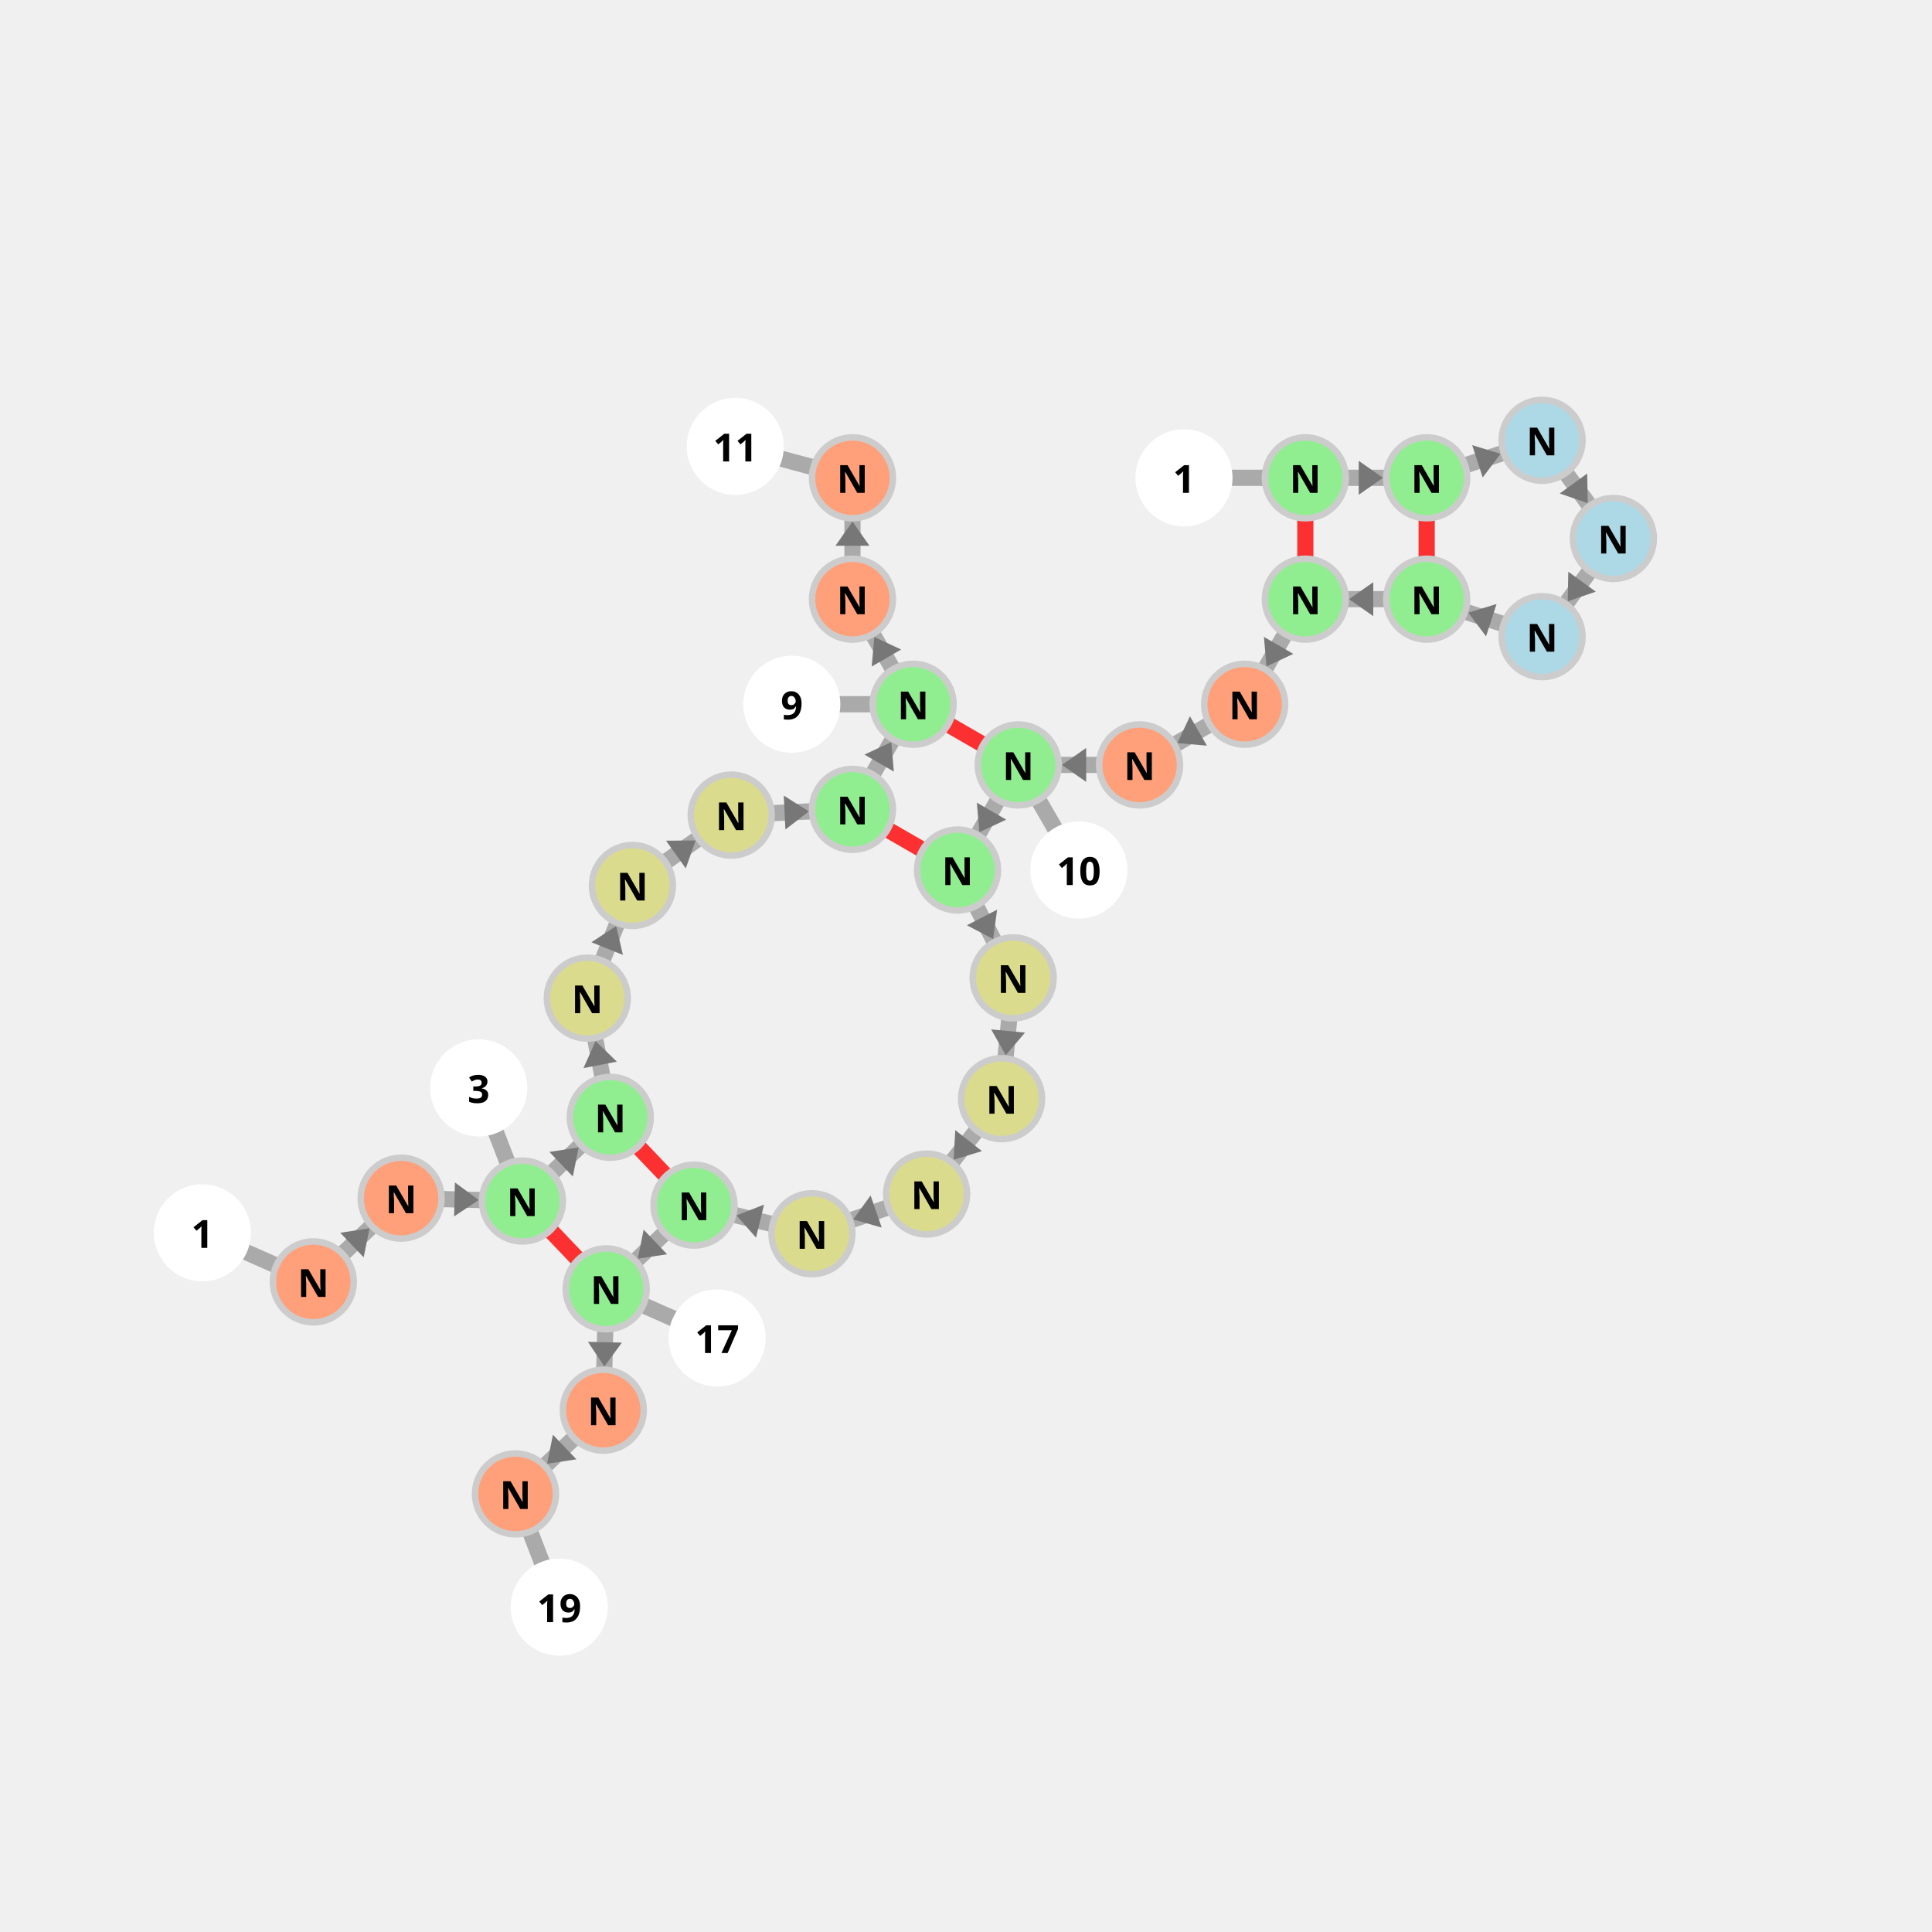
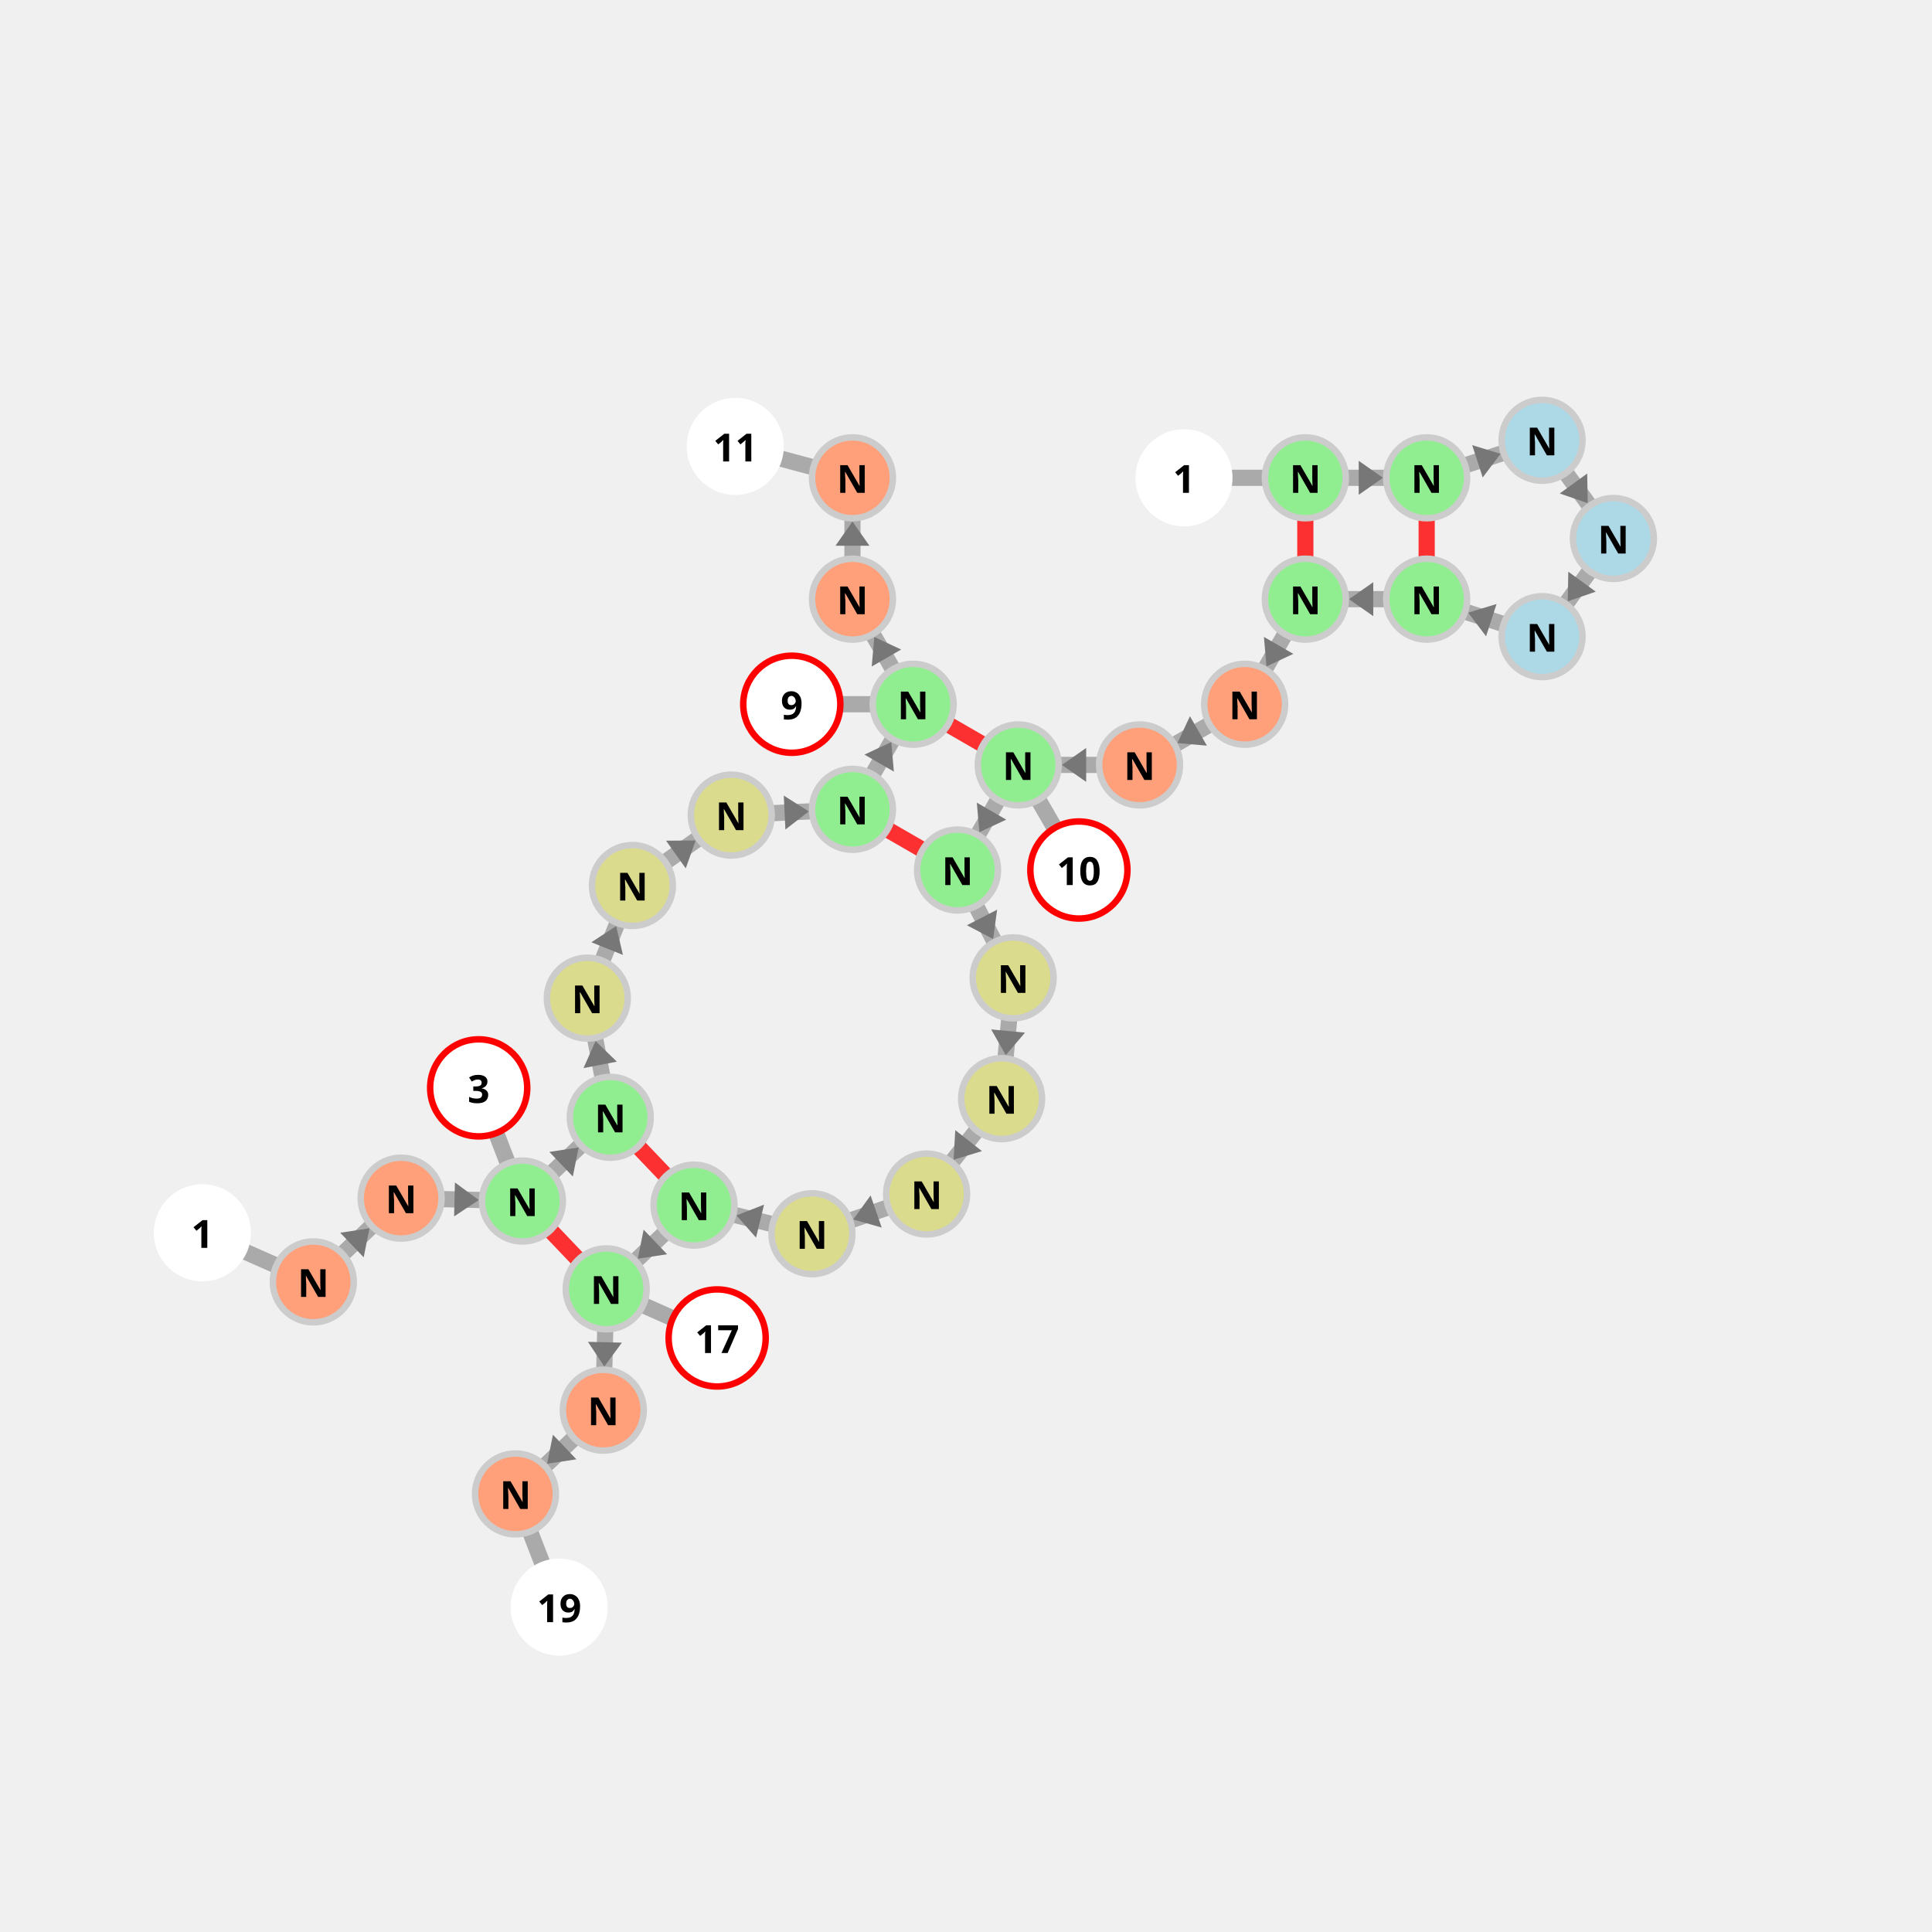
<svg xmlns="http://www.w3.org/2000/svg" viewBox="0 0 300 300">
  <style type="text/css">
 circle.fornac-node, polygon.fornac-node {
  stroke: #ccc;
  stroke-width: 0.8;
  opacity: 1;
  fill: white;
}

path.fornac-directionArrow {
  fill: #777;
  stroke: none;
  stroke-width: 0.8px;
}

g.fornac-plot {
    /* outline: 1px solid red; */
}

circle.fornac-node[base_type="a"] {
  fill: #dbdb8d;
}

circle.fornac-node[base_type="c"] {
  fill: #98df8a;
}

circle.fornac-node[base_type="g"] {
  fill: #ff9896;
}

circle.fornac-node[base_type="u"], circle.fornac-node[base_type="t"] {
  fill: #aec7e8;
}

.fornac-node &gt; text {
     pointer-events: none;
 }

circle.fornac-node[node_type="label"] {
    stroke: transparent;
    stroke-width: 0;
    fill: white;
    display: inline;
}

circle.fornac-node[node_type="protein"] {
    fill: gray;
    fill-opacity: 0.5;
    stroke-width: 4;
}

.fornac-selectedNode &gt; circle.fornac-node {
    stroke: red;
}

text.fornac-nodeLabel {
    font-weight: bold;
    font-family: Tahoma, Geneva, sans-serif;
    font-size: 0.4em;
    color: rgb(100,100,100);
    text-anchor: middle;
    alignment-baseline: middle;
    dominant-baseline: central;
    pointer-events: none;
    -webkit-touch-callout: none;
    -webkit-user-select: none;
    -khtml-user-select: none;
    -moz-user-select: none;
    -ms-user-select: none;
    user-select: none;
}

line.fornac-link {
  stroke: #999;
  stroke-opacity: 0.8;
  stroke-width: 2;
}

line.fornac-link[link_type="pseudoknot"] {
    stroke: red;
}

line.fornac-link[link_type="basepair"] {
  stroke: red;
}

line.fornac-link[link_type="intermolecule"] {
  stroke: blue;
}

line.fornac-link[link_type="chain_chain"] {
  stroke-dasharray: 3,3;
}

line.fornac-link[link_type="fake"] {
  stroke: green;
}

text.fornac-plotLabel {
    font-family: Tahoma, Geneva, sans-serif;
    font-weight: bolder;
    font-size: 1.2em;
    fill: rgba(200, 200, 200, 0.5);
    text-anchor: middle;
    alignment-baseline: central;
}

.fornac-transparent {
    fill: transparent;
    stroke-width: 0;
    stroke-opacity: 0;
    opacity: 0;
    visibility: hidden;
    pointer-events: none;
}

.fornac-dragLine {
  stroke: #999;
  stroke-width: 2;
  pointer-events: none;
}

.fornac-mouseEventHelper &gt; .extent {
  fill-opacity: .1;
  stroke: #fff;
  shape-rendering: crispEdges;
}

.d3-context-menu {
	position: absolute;
	display: none;
	background-color: #f2f2f2;
	border-radius: 4px;

	font-family: Arial, sans-serif;
	font-size: 14px;
	min-width: 150px;
	border: 1px solid #d4d4d4;

	z-index:1200;
}

.d3-context-menu ul {
	list-style-type: none;
	margin: 4px 0px;
	padding: 0px;
	cursor: default;
}

.d3-context-menu ul li {
	padding: 4px 16px;

	-webkit-touch-callout: none; /* iOS Safari */
	-webkit-user-select: none;   /* Chrome/Safari/Opera */
	-khtml-user-select: none;    /* Konqueror */
	-moz-user-select: none;      /* Firefox */
	-ms-user-select: none;       /* Internet Explorer/Edge */
	user-select: none;
}

.d3-context-menu ul li:hover {
	background-color: #4677f8;
	color: #fefefe;
}

.d3-context-menu-selected {
	background-color: #4677f8;
	color: #fefefe;
}

/*
	Header
*/

.d3-context-menu ul li.is-header
.d3-context-menu ul li.is-header:hover {
	background-color: #f2f2f2;
	color: #444;
	font-weight: bold;
	font-style: italic;
}

/*
	Disabled
*/

.d3-context-menu ul li.is-disabled
.d3-context-menu ul li.is-disabled:hover {
	background-color: #f2f2f2;
	color: #888;
	cursor: not-allowed;
}

/*
	Divider
*/

.d3-context-menu ul li.is-divider {
	padding: 0px 0px;
}

.d3-context-menu ul li.is-divider:hover {
	background-color: #f2f2f2;
}

.d3-context-menu ul hr {
	border: 0;
    height: 0;
    border-top: 1px solid rgba(0, 0, 0, 0.1);
    border-bottom: 1px solid rgba(255, 255, 255, 0.3);
}

/*# sourceMappingURL=fornac.css.map*/ 
</style>
  <g class="fornac-plot" transform="translate(77.07398,-51.42303)scale(1.256171,1.256171)">
    <g class="fornac-links">
      <line class="link fornac-link" x1="100" y1="100" x2="100" y2="115" link_type="basepair" pointer-events="all" />
      <line class="link fornac-link" x1="115" y1="100" x2="115" y2="115" link_type="basepair" pointer-events="all" />
      <line class="link fornac-link" x1="100" y1="100" x2="115" y2="100" link_type="backbone" pointer-events="all" />
      <line class="link fornac-link" x1="115" y1="100" x2="129.266" y2="95.365" link_type="backbone" pointer-events="all" />
      <line class="link fornac-link" x1="129.266" y1="95.365" x2="138.083" y2="107.5" link_type="backbone" pointer-events="all" />
      <line class="link fornac-link" x1="138.083" y1="107.5" x2="129.266" y2="119.635" link_type="backbone" pointer-events="all" />
      <line class="link fornac-link" x1="129.266" y1="119.635" x2="115" y2="115" link_type="backbone" pointer-events="all" />
      <line class="link fornac-link" x1="115" y1="115" x2="100" y2="115" link_type="backbone" pointer-events="all" />
      <line class="link fornac-link" x1="100" y1="115" x2="92.5" y2="127.99" link_type="backbone" pointer-events="all" />
      <line class="link fornac-link" x1="92.5" y1="127.99" x2="79.51" y2="135.49" link_type="backbone" pointer-events="all" />
      <line class="link fornac-link" x1="64.51" y1="135.49" x2="51.519" y2="127.99" link_type="basepair" pointer-events="all" />
      <line class="link fornac-link" x1="79.51" y1="135.49" x2="64.51" y2="135.49" link_type="backbone" pointer-events="all" />
      <line class="link fornac-link" x1="57.01" y1="148.481" x2="44.019" y2="140.981" link_type="basepair" pointer-events="all" />
      <line class="link fornac-link" x1="64.51" y1="135.49" x2="57.01" y2="148.481" link_type="backbone" pointer-events="all" />
      <line class="link fornac-link" x1="57.01" y1="148.481" x2="63.883" y2="161.813" link_type="backbone" pointer-events="all" />
      <line class="link fornac-link" x1="63.883" y1="161.813" x2="62.457" y2="176.745" link_type="backbone" pointer-events="all" />
      <line class="link fornac-link" x1="62.457" y1="176.745" x2="53.185" y2="188.536" link_type="backbone" pointer-events="all" />
      <line class="link fornac-link" x1="53.185" y1="188.536" x2="39.01" y2="193.442" link_type="backbone" pointer-events="all" />
      <line class="link fornac-link" x1="24.433" y1="189.906" x2="14.081" y2="179.05" link_type="basepair" pointer-events="all" />
      <line class="link fornac-link" x1="39.01" y1="193.442" x2="24.433" y2="189.906" link_type="backbone" pointer-events="all" />
      <line class="link fornac-link" x1="13.577" y1="200.257" x2="3.225" y2="189.401" link_type="basepair" pointer-events="all" />
      <line class="link fornac-link" x1="24.433" y1="189.906" x2="13.577" y2="200.257" link_type="backbone" pointer-events="all" />
      <line class="link fornac-link" x1="13.577" y1="200.257" x2="13.22" y2="215.253" link_type="backbone" pointer-events="all" />
      <line class="link fornac-link" x1="13.22" y1="215.253" x2="2.364" y2="225.604" link_type="backbone" pointer-events="all" />
      <line class="link fornac-link" x1="-22.626" y1="199.395" x2="-11.77" y2="189.044" link_type="backbone" pointer-events="all" />
      <line class="link fornac-link" x1="-11.77" y1="189.044" x2="3.225" y2="189.401" link_type="backbone" pointer-events="all" />
      <line class="link fornac-link" x1="3.225" y1="189.401" x2="14.081" y2="179.05" link_type="backbone" pointer-events="all" />
      <line class="link fornac-link" x1="14.081" y1="179.05" x2="11.243" y2="164.321" link_type="backbone" pointer-events="all" />
      <line class="link fornac-link" x1="11.243" y1="164.321" x2="16.818" y2="150.395" link_type="backbone" pointer-events="all" />
      <line class="link fornac-link" x1="16.818" y1="150.395" x2="29.036" y2="141.694" link_type="backbone" pointer-events="all" />
      <line class="link fornac-link" x1="29.036" y1="141.694" x2="44.019" y2="140.981" link_type="backbone" pointer-events="all" />
      <line class="link fornac-link" x1="44.019" y1="140.981" x2="51.519" y2="127.99" link_type="backbone" pointer-events="all" />
      <line class="link fornac-link" x1="51.519" y1="127.99" x2="44.019" y2="115" link_type="backbone" pointer-events="all" />
      <line class="link fornac-link" x1="44.019" y1="115" x2="44.019" y2="100" link_type="backbone" pointer-events="all" />
      <line class="link fornac-link" x1="100" y1="100" x2="85" y2="100" link_type="label_link" pointer-events="all" />
      <line class="link fornac-link" x1="115" y1="100" x2="112.653" y2="85.185" link_type="label_link" pointer-events="all" style="display:none" />
      <line class="link fornac-link" x1="129.266" y1="95.365" x2="133.901" y2="81.099" link_type="label_link" pointer-events="all" style="display:none" />
      <line class="link fornac-link" x1="138.083" y1="107.5" x2="153.083" y2="107.5" link_type="label_link" pointer-events="all" style="display:none" />
      <line class="link fornac-link" x1="129.266" y1="119.635" x2="133.901" y2="133.901" link_type="label_link" pointer-events="all" style="display:none" />
      <line class="link fornac-link" x1="115" y1="115" x2="112.653" y2="129.815" link_type="label_link" pointer-events="all" style="display:none" />
      <line class="link fornac-link" x1="100" y1="115" x2="107.5" y2="127.99" link_type="label_link" pointer-events="all" style="display:none" />
      <line class="link fornac-link" x1="92.5" y1="127.99" x2="103.107" y2="138.597" link_type="label_link" pointer-events="all" style="display:none" />
      <line class="link fornac-link" x1="79.51" y1="135.49" x2="83.392" y2="149.979" link_type="label_link" pointer-events="all" style="display:none" />
      <line class="link fornac-link" x1="64.51" y1="135.49" x2="72.01" y2="148.481" link_type="label_link" pointer-events="all" />
      <line class="link fornac-link" x1="57.01" y1="148.481" x2="72.005" y2="148.838" link_type="label_link" pointer-events="all" style="display:none" />
      <line class="link fornac-link" x1="63.883" y1="161.813" x2="78.612" y2="158.975" link_type="label_link" pointer-events="all" style="display:none" />
      <line class="link fornac-link" x1="62.457" y1="176.745" x2="76.383" y2="182.32" link_type="label_link" pointer-events="all" style="display:none" />
      <line class="link fornac-link" x1="53.185" y1="188.536" x2="61.886" y2="200.755" link_type="label_link" pointer-events="all" style="display:none" />
      <line class="link fornac-link" x1="39.01" y1="193.442" x2="39.724" y2="208.425" link_type="label_link" pointer-events="all" style="display:none" />
      <line class="link fornac-link" x1="24.433" y1="189.906" x2="28.315" y2="204.395" link_type="label_link" pointer-events="all" style="display:none" />
      <line class="link fornac-link" x1="13.577" y1="200.257" x2="27.294" y2="206.325" link_type="label_link" pointer-events="all" />
      <line class="link fornac-link" x1="13.22" y1="215.253" x2="26.937" y2="221.321" link_type="label_link" pointer-events="all" style="display:none" />
      <line class="link fornac-link" x1="2.364" y1="225.604" x2="7.772" y2="239.595" link_type="label_link" pointer-events="all" />
      <line class="link fornac-link" x1="-12.632" y1="225.247" x2="-18.701" y2="238.965" link_type="label_link" pointer-events="all" style="display:none" />
      <line class="link fornac-link" x1="-22.983" y1="214.391" x2="-36.974" y2="219.8" link_type="label_link" pointer-events="all" style="display:none" />
      <line class="link fornac-link" x1="-22.626" y1="199.395" x2="-36.344" y2="193.327" link_type="label_link" pointer-events="all" />
      <line class="link fornac-link" x1="-11.77" y1="189.044" x2="-17.179" y2="175.053" link_type="label_link" pointer-events="all" style="display:none" />
      <line class="link fornac-link" x1="3.225" y1="189.401" x2="-2.183" y2="175.41" link_type="label_link" pointer-events="all" />
      <line class="link fornac-link" x1="14.081" y1="179.05" x2="-0.206" y2="174.482" link_type="label_link" pointer-events="all" style="display:none" />
      <line class="link fornac-link" x1="11.243" y1="164.321" x2="-3.689" y2="162.895" link_type="label_link" pointer-events="all" style="display:none" />
      <line class="link fornac-link" x1="16.818" y1="150.395" x2="5.027" y2="141.123" link_type="label_link" pointer-events="all" style="display:none" />
      <line class="link fornac-link" x1="29.036" y1="141.694" x2="24.13" y2="127.519" link_type="label_link" pointer-events="all" style="display:none" />
      <line class="link fornac-link" x1="44.019" y1="140.981" x2="36.212" y2="128.173" link_type="label_link" pointer-events="all" style="display:none" />
      <line class="link fornac-link" x1="51.519" y1="127.99" x2="36.519" y2="127.99" link_type="label_link" pointer-events="all" />
      <line class="link fornac-link" x1="44.019" y1="115" x2="29.53" y2="118.882" link_type="label_link" pointer-events="all" style="display:none" />
      <line class="link fornac-link" x1="44.019" y1="100" x2="29.53" y2="96.118" link_type="label_link" pointer-events="all" />
    </g>
    <g class="fornac-nodes">
      <g class="gnode" struct_name="empty" transform="translate(100,100)" num="n1" rnum="n32">
        <path class="fornac-directionArrow" node_num="1" />
        <circle class="fornac-node" node_type="nucleotide" node_num="1" r="5" style="fill: lightgreen;" />
        <text class="fornac-nodeLabel" label_type="nucleotide">N</text>
      </g>
      <g class="gnode" struct_name="empty" transform="translate(115,100)" num="n2" rnum="n31">
        <path class="fornac-directionArrow" node_num="2" d="M-8.4,-2.1L-5.4,0L-8.4,2.1" />
        <circle class="fornac-node" node_type="nucleotide" node_num="2" r="5" style="fill: lightgreen;" />
        <text class="fornac-nodeLabel" label_type="nucleotide">N</text>
      </g>
      <g class="gnode" struct_name="empty" transform="translate(129.2658,95.36475)" num="n3" rnum="n30">
        <path class="fornac-directionArrow" node_num="3" d="M-8.638,0.599L-5.136,1.669L-7.34,4.593" />
        <circle class="fornac-node" node_type="nucleotide" node_num="3" r="5" style="fill: lightblue;" />
        <text class="fornac-nodeLabel" label_type="nucleotide">N</text>
      </g>
      <g class="gnode" struct_name="empty" transform="translate(138.0826,107.5)" num="n4" rnum="n29">
        <path class="fornac-directionArrow" node_num="4" d="M-3.238,-8.03L-3.174,-4.369L-6.636,-5.561" />
        <circle class="fornac-node" node_type="nucleotide" node_num="4" r="5" style="fill: lightblue;" />
        <text class="fornac-nodeLabel" label_type="nucleotide">N</text>
      </g>
      <g class="gnode" struct_name="empty" transform="translate(129.2658,119.6353)" num="n5" rnum="n28">
        <path class="fornac-directionArrow" node_num="5" d="M6.636,-5.561L3.174,-4.369L3.238,-8.03" />
        <circle class="fornac-node" node_type="nucleotide" node_num="5" r="5" style="fill: lightblue;" />
        <text class="fornac-nodeLabel" label_type="nucleotide">N</text>
      </g>
      <g class="gnode" struct_name="empty" transform="translate(115,115)" num="n6" rnum="n27">
        <path class="fornac-directionArrow" node_num="6" d="M7.34,4.593L5.136,1.669L8.638,0.599" />
        <circle class="fornac-node" node_type="nucleotide" node_num="6" r="5" style="fill: lightgreen;" />
        <text class="fornac-nodeLabel" label_type="nucleotide">N</text>
      </g>
      <g class="gnode" struct_name="empty" transform="translate(100,115)" num="n7" rnum="n26">
        <path class="fornac-directionArrow" node_num="7" d="M8.4,2.1L5.4,0L8.4,-2.1" />
        <circle class="fornac-node" node_type="nucleotide" node_num="7" r="5" style="fill: lightgreen;" />
        <text class="fornac-nodeLabel" label_type="nucleotide">N</text>
      </g>
      <g class="gnode" struct_name="empty" transform="translate(92.5,127.9904)" num="n8" rnum="n25">
        <path class="fornac-directionArrow" node_num="8" d="M6.019,-6.225L2.7,-4.677L2.381,-8.325" />
        <circle class="fornac-node" node_type="nucleotide" node_num="8" r="5" style="fill: lightsalmon;" />
        <text class="fornac-nodeLabel" label_type="nucleotide">N</text>
      </g>
      <g class="gnode" struct_name="empty" transform="translate(79.50962,135.4904)" num="n9" rnum="n24">
        <path class="fornac-directionArrow" node_num="9" d="M8.325,-2.381L4.677,-2.7L6.225,-6.019" />
        <circle class="fornac-node" node_type="nucleotide" node_num="9" r="5" style="fill: lightsalmon;" />
        <text class="fornac-nodeLabel" label_type="nucleotide">N</text>
      </g>
      <g class="gnode" struct_name="empty" transform="translate(64.50962,135.4904)" num="n10" rnum="n23">
        <path class="fornac-directionArrow" node_num="10" d="M8.4,2.1L5.4,-1.0231815394945444e-14L8.4,-2.1" />
        <circle class="fornac-node" node_type="nucleotide" node_num="10" r="5" style="fill: lightgreen;" />
        <text class="fornac-nodeLabel" label_type="nucleotide">N</text>
      </g>
      <g class="gnode" struct_name="empty" transform="translate(57.00962,148.4808)" num="n11" rnum="n22">
        <path class="fornac-directionArrow" node_num="11" d="M6.019,-6.225L2.7,-4.677L2.381,-8.325" />
        <circle class="fornac-node" node_type="nucleotide" node_num="11" r="5" style="fill: lightgreen;" />
        <text class="fornac-nodeLabel" label_type="nucleotide">N</text>
      </g>
      <g class="gnode" struct_name="empty" transform="translate(63.88302,161.8133)" num="n12" rnum="n21">
        <path class="fornac-directionArrow" node_num="12" d="M-1.983,-8.428L-2.474,-4.8L-5.716,-6.504" />
        <circle class="fornac-node" node_type="nucleotide" node_num="12" r="5" style="fill: rgb(219, 219, 141);" />
        <text class="fornac-nodeLabel" label_type="nucleotide">N</text>
      </g>
      <g class="gnode" struct_name="empty" transform="translate(62.45718,176.7454)" num="n13" rnum="n20">
        <path class="fornac-directionArrow" node_num="13" d="M2.889,-8.162L0.513,-5.376L-1.292,-8.562" />
        <circle class="fornac-node" node_type="nucleotide" node_num="13" r="5" style="fill: rgb(219, 219, 141);" />
        <text class="fornac-nodeLabel" label_type="nucleotide">N</text>
      </g>
      <g class="gnode" struct_name="empty" transform="translate(53.18479,188.5362)" num="n14" rnum="n19">
        <path class="fornac-directionArrow" node_num="14" d="M6.843,-5.305L3.338,-4.245L3.542,-7.901" />
        <circle class="fornac-node" node_type="nucleotide" node_num="14" r="5" style="fill: rgb(219, 219, 141);" />
        <text class="fornac-nodeLabel" label_type="nucleotide">N</text>
      </g>
      <g class="gnode" struct_name="empty" transform="translate(39.00978,193.4422)" num="n15" rnum="n18">
        <path class="fornac-directionArrow" node_num="15" d="M8.625,-0.763L5.103,-1.766L7.251,-4.732" />
        <circle class="fornac-node" node_type="nucleotide" node_num="15" r="5" style="fill: rgb(219, 219, 141);" />
        <text class="fornac-nodeLabel" label_type="nucleotide">N</text>
      </g>
      <g class="gnode" struct_name="empty" transform="translate(24.43261,189.9058)" num="n16" rnum="n17">
        <path class="fornac-directionArrow" node_num="16" d="M7.668,4.021L5.248,1.273L8.658,-0.06" />
        <circle class="fornac-node" node_type="nucleotide" node_num="16" r="5" style="fill: lightgreen;" />
        <text class="fornac-nodeLabel" label_type="nucleotide">N</text>
      </g>
      <g class="gnode" struct_name="empty" transform="translate(13.57659,200.257)" num="n17" rnum="n16">
        <path class="fornac-directionArrow" node_num="17" d="M7.529,-4.277L3.908,-3.726L4.63,-7.317" />
        <circle class="fornac-node" node_type="nucleotide" node_num="17" r="5" style="fill: lightgreen;" />
        <text class="fornac-nodeLabel" label_type="nucleotide">N</text>
      </g>
      <g class="gnode" struct_name="empty" transform="translate(13.21963,215.2527)" num="n18" rnum="n15">
        <path class="fornac-directionArrow" node_num="18" d="M2.299,-8.348L0.129,-5.398L-1.9,-8.448" />
        <circle class="fornac-node" node_type="nucleotide" node_num="18" r="5" style="fill: lightsalmon;" />
        <text class="fornac-nodeLabel" label_type="nucleotide">N</text>
      </g>
      <g class="gnode" struct_name="empty" transform="translate(2.363619,225.6039)" num="n19" rnum="n14">
        <path class="fornac-directionArrow" node_num="19" d="M7.529,-4.277L3.908,-3.726L4.63,-7.317" />
        <circle class="fornac-node" node_type="nucleotide" node_num="19" r="5" style="fill: lightsalmon;" />
        <text class="fornac-nodeLabel" label_type="nucleotide">N</text>
      </g>
      <g class="gnode" struct_name="empty" transform="translate(-12.63213,225.247)" num="n20" rnum="n13">
        <text class="fornac-nodeLabel" label_type="middle" />
      </g>
      <g class="gnode" struct_name="empty" transform="translate(-22.98332,214.391)" num="n21" rnum="n12">
        <text class="fornac-nodeLabel" label_type="middle" />
      </g>
      <g class="gnode" struct_name="empty" transform="translate(-22.62635,199.3952)" num="n22" rnum="n11">
        <path class="fornac-directionArrow" node_num="22" />
        <circle class="fornac-node" node_type="nucleotide" node_num="22" r="5" style="fill: lightsalmon;" />
        <text class="fornac-nodeLabel" label_type="nucleotide">N</text>
      </g>
      <g class="gnode" struct_name="empty" transform="translate(-11.77034,189.044)" num="n23" rnum="n10">
        <path class="fornac-directionArrow" node_num="23" d="M-7.529,4.277L-3.908,3.726L-4.63,7.317" />
        <circle class="fornac-node" node_type="nucleotide" node_num="23" r="5" style="fill: lightsalmon;" />
        <text class="fornac-nodeLabel" label_type="nucleotide">N</text>
      </g>
      <g class="gnode" struct_name="empty" transform="translate(3.22541,189.401)" num="n24" rnum="n9">
        <path class="fornac-directionArrow" node_num="24" d="M-8.348,-2.299L-5.398,-0.129L-8.448,1.9" />
        <circle class="fornac-node" node_type="nucleotide" node_num="24" r="5" style="fill: lightgreen;" />
        <text class="fornac-nodeLabel" label_type="nucleotide">N</text>
      </g>
      <g class="gnode" struct_name="empty" transform="translate(14.08142,179.0498)" num="n25" rnum="n8">
        <path class="fornac-directionArrow" node_num="25" d="M-7.529,4.277L-3.908,3.726L-4.63,7.317" />
        <circle class="fornac-node" node_type="nucleotide" node_num="25" r="5" style="fill: lightgreen;" />
        <text class="fornac-nodeLabel" label_type="nucleotide">N</text>
      </g>
      <g class="gnode" struct_name="empty" transform="translate(11.24265,164.3209)" num="n26" rnum="n7">
        <path class="fornac-directionArrow" node_num="26" d="M-0.472,8.646L1.022,5.302L3.652,7.851" />
        <circle class="fornac-node" node_type="nucleotide" node_num="26" r="5" style="fill: rgb(219, 219, 141);" />
        <text class="fornac-nodeLabel" label_type="nucleotide">N</text>
      </g>
      <g class="gnode" struct_name="empty" transform="translate(16.81759,150.3953)" num="n27" rnum="n6">
        <path class="fornac-directionArrow" node_num="27" d="M-5.072,7.018L-2.007,5.013L-1.172,8.579" />
        <circle class="fornac-node" node_type="nucleotide" node_num="27" r="5" style="fill: rgb(219, 219, 141);" />
        <text class="fornac-nodeLabel" label_type="nucleotide">N</text>
      </g>
      <g class="gnode" struct_name="empty" transform="translate(29.03623,141.6945)" num="n28" rnum="n5">
        <path class="fornac-directionArrow" node_num="28" d="M-8.061,3.162L-4.399,3.132L-5.624,6.583" />
        <circle class="fornac-node" node_type="nucleotide" node_num="28" r="5" style="fill: rgb(219, 219, 141);" />
        <text class="fornac-nodeLabel" label_type="nucleotide">N</text>
      </g>
      <g class="gnode" struct_name="empty" transform="translate(44.01924,140.9808)" num="n29" rnum="n4">
        <path class="fornac-directionArrow" node_num="29" d="M-8.49,-1.698L-5.394,0.257L-8.291,2.497" />
        <circle class="fornac-node" node_type="nucleotide" node_num="29" r="5" style="fill: lightgreen;" />
        <text class="fornac-nodeLabel" label_type="nucleotide">N</text>
      </g>
      <g class="gnode" struct_name="empty" transform="translate(51.51924,127.9904)" num="n30" rnum="n3">
        <path class="fornac-directionArrow" node_num="30" d="M-6.019,6.225L-2.7,4.677L-2.381,8.325" />
        <circle class="fornac-node" node_type="nucleotide" node_num="30" r="5" style="fill: lightgreen;" />
        <text class="fornac-nodeLabel" label_type="nucleotide">N</text>
      </g>
      <g class="gnode" struct_name="empty" transform="translate(44.01924,115)" num="n31" rnum="n2">
        <path class="fornac-directionArrow" node_num="31" d="M2.381,8.325L2.7,4.677L6.019,6.225" />
        <circle class="fornac-node" node_type="nucleotide" node_num="31" r="5" style="fill: lightsalmon;" />
        <text class="fornac-nodeLabel" label_type="nucleotide">N</text>
      </g>
      <g class="gnode" struct_name="empty" transform="translate(44.01924,100)" num="n32" rnum="n1">
        <path class="fornac-directionArrow" node_num="32" d="M-2.1,8.4L2.0463630789890888e-14,5.4L2.1,8.4" />
        <circle class="fornac-node" node_type="nucleotide" node_num="32" r="5" style="fill: lightsalmon;" />
        <text class="fornac-nodeLabel" label_type="nucleotide">N</text>
      </g>
      <g class="gnode" struct_name="empty" transform="translate(85,100)" num="n-1" rnum="n34">
        <circle class="fornac-node" r="6" node_type="label" node_num="-1" />
        <text class="fornac-nodeLabel" label_type="label">1</text>
      </g>
      <g class="gnode" struct_name="empty" transform="translate(112.6535,85.18467)" num="n-1" rnum="n34" style="display:none">
        <circle class="fornac-node" r="6" node_type="label" node_num="-1" />
        <text class="fornac-nodeLabel" label_type="label">0</text>
      </g>
      <g class="gnode" struct_name="empty" transform="translate(133.9011,81.0989)" num="n-1" rnum="n34" style="display:none">
        <circle class="fornac-node" r="6" node_type="label" node_num="-1" />
        <text class="fornac-nodeLabel" label_type="label">0</text>
      </g>
      <g class="gnode" struct_name="empty" transform="translate(153.0826,107.5)" num="n-1" rnum="n34" style="display:none">
        <circle class="fornac-node" r="6" node_type="label" node_num="-1" />
        <text class="fornac-nodeLabel" label_type="label">0</text>
      </g>
      <g class="gnode" struct_name="empty" transform="translate(133.9011,133.9011)" num="n-1" rnum="n34" style="display:none">
        <circle class="fornac-node" r="6" node_type="label" node_num="-1" />
        <text class="fornac-nodeLabel" label_type="label">0</text>
      </g>
      <g class="gnode" struct_name="empty" transform="translate(112.6535,129.8153)" num="n-1" rnum="n34" style="display:none">
        <circle class="fornac-node" r="6" node_type="label" node_num="-1" />
        <text class="fornac-nodeLabel" label_type="label">0</text>
      </g>
      <g class="gnode" struct_name="empty" transform="translate(107.5,127.9904)" num="n-1" rnum="n34" style="display:none">
        <circle class="fornac-node" r="6" node_type="label" node_num="-1" />
        <text class="fornac-nodeLabel" label_type="label">0</text>
      </g>
      <g class="gnode" struct_name="empty" transform="translate(103.1066,138.597)" num="n-1" rnum="n34" style="display:none">
        <circle class="fornac-node" r="6" node_type="label" node_num="-1" />
        <text class="fornac-nodeLabel" label_type="label">0</text>
      </g>
      <g class="gnode" struct_name="empty" transform="translate(83.3919,149.9793)" num="n-1" rnum="n34" style="display:none">
        <circle class="fornac-node" r="6" node_type="label" node_num="-1" />
        <text class="fornac-nodeLabel" label_type="label">0</text>
      </g>
      <g class="gnode" struct_name="empty" transform="translate(72.00962,148.4808)" num="n-1" rnum="n34">
-         <circle class="fornac-node" r="6" node_type="label" node_num="-1" />
+         <circle class="fornac-node" r="6" node_type="label" node_num="-1" style="stroke: red;stroke-width: 0.8;" />
        <text class="fornac-nodeLabel" label_type="label">10</text>
      </g>
      <g class="gnode" struct_name="empty" transform="translate(72.00537,148.8377)" num="n-1" rnum="n34" style="display:none">
        <circle class="fornac-node" r="6" node_type="label" node_num="-1" />
        <text class="fornac-nodeLabel" label_type="label">0</text>
      </g>
      <g class="gnode" struct_name="empty" transform="translate(78.61195,158.9745)" num="n-1" rnum="n34" style="display:none">
        <circle class="fornac-node" r="6" node_type="label" node_num="-1" />
        <text class="fornac-nodeLabel" label_type="label">0</text>
      </g>
      <g class="gnode" struct_name="empty" transform="translate(76.3827,182.3203)" num="n-1" rnum="n34" style="display:none">
        <circle class="fornac-node" r="6" node_type="label" node_num="-1" />
        <text class="fornac-nodeLabel" label_type="label">0</text>
      </g>
      <g class="gnode" struct_name="empty" transform="translate(61.88564,200.7548)" num="n-1" rnum="n34" style="display:none">
        <circle class="fornac-node" r="6" node_type="label" node_num="-1" />
        <text class="fornac-nodeLabel" label_type="label">0</text>
      </g>
      <g class="gnode" struct_name="empty" transform="translate(39.72351,208.4252)" num="n-1" rnum="n34" style="display:none">
        <circle class="fornac-node" r="6" node_type="label" node_num="-1" />
        <text class="fornac-nodeLabel" label_type="label">0</text>
      </g>
      <g class="gnode" struct_name="empty" transform="translate(28.31489,204.3947)" num="n-1" rnum="n34" style="display:none">
        <circle class="fornac-node" r="6" node_type="label" node_num="-1" />
        <text class="fornac-nodeLabel" label_type="label">0</text>
      </g>
      <g class="gnode" struct_name="empty" transform="translate(27.29426,206.3254)" num="n-1" rnum="n34">
-         <circle class="fornac-node" r="6" node_type="label" node_num="-1" />
+         <circle class="fornac-node" r="6" node_type="label" node_num="-1" style="stroke: red;stroke-width: 0.8;" />
        <text class="fornac-nodeLabel" label_type="label">17</text>
      </g>
      <g class="gnode" struct_name="empty" transform="translate(26.93729,221.3212)" num="n-1" rnum="n34" style="display:none">
        <circle class="fornac-node" r="6" node_type="label" node_num="-1" />
        <text class="fornac-nodeLabel" label_type="label">0</text>
      </g>
      <g class="gnode" struct_name="empty" transform="translate(7.772452,239.5948)" num="n-1" rnum="n34">
        <circle class="fornac-node" r="6" node_type="label" node_num="-1" />
        <text class="fornac-nodeLabel" label_type="label">19</text>
      </g>
      <g class="gnode" struct_name="empty" transform="translate(-18.70055,238.9646)" num="n-1" rnum="n34" style="display:none">
        <circle class="fornac-node" r="6" node_type="label" node_num="-1" />
        <text class="fornac-nodeLabel" label_type="label">0</text>
      </g>
      <g class="gnode" struct_name="empty" transform="translate(-36.97419,219.7998)" num="n-1" rnum="n34" style="display:none">
        <circle class="fornac-node" r="6" node_type="label" node_num="-1" />
        <text class="fornac-nodeLabel" label_type="label">0</text>
      </g>
      <g class="gnode" struct_name="empty" transform="translate(-36.34402,193.3268)" num="n-1" rnum="n34">
        <circle class="fornac-node" r="6" node_type="label" node_num="-1" />
        <text class="fornac-nodeLabel" label_type="label">1</text>
      </g>
      <g class="gnode" struct_name="empty" transform="translate(-17.17917,175.0531)" num="n-1" rnum="n34" style="display:none">
        <circle class="fornac-node" r="6" node_type="label" node_num="-1" />
        <text class="fornac-nodeLabel" label_type="label">0</text>
      </g>
      <g class="gnode" struct_name="empty" transform="translate(-2.183423,175.4101)" num="n-1" rnum="n34">
-         <circle class="fornac-node" r="6" node_type="label" node_num="-1" />
+         <circle class="fornac-node" r="6" node_type="label" node_num="-1" style="stroke: red;stroke-width: 0.8;" />
        <text class="fornac-nodeLabel" label_type="label">3</text>
      </g>
      <g class="gnode" struct_name="empty" transform="translate(-0.2063295,174.4825)" num="n-1" rnum="n34" style="display:none">
        <circle class="fornac-node" r="6" node_type="label" node_num="-1" />
        <text class="fornac-nodeLabel" label_type="label">0</text>
      </g>
      <g class="gnode" struct_name="empty" transform="translate(-3.689427,162.895)" num="n-1" rnum="n34" style="display:none">
        <circle class="fornac-node" r="6" node_type="label" node_num="-1" />
        <text class="fornac-nodeLabel" label_type="label">0</text>
      </g>
      <g class="gnode" struct_name="empty" transform="translate(5.026792,141.123)" num="n-1" rnum="n34" style="display:none">
        <circle class="fornac-node" r="6" node_type="label" node_num="-1" />
        <text class="fornac-nodeLabel" label_type="label">0</text>
      </g>
      <g class="gnode" struct_name="empty" transform="translate(24.13021,127.5195)" num="n-1" rnum="n34" style="display:none">
        <circle class="fornac-node" r="6" node_type="label" node_num="-1" />
        <text class="fornac-nodeLabel" label_type="label">0</text>
      </g>
      <g class="gnode" struct_name="empty" transform="translate(36.21222,128.1725)" num="n-1" rnum="n34" style="display:none">
        <circle class="fornac-node" r="6" node_type="label" node_num="-1" />
        <text class="fornac-nodeLabel" label_type="label">0</text>
      </g>
      <g class="gnode" struct_name="empty" transform="translate(36.51924,127.9904)" num="n-1" rnum="n34">
-         <circle class="fornac-node" r="6" node_type="label" node_num="-1" />
+         <circle class="fornac-node" r="6" node_type="label" node_num="-1" style="stroke: red;stroke-width: 0.8;" />
        <text class="fornac-nodeLabel" label_type="label">9</text>
      </g>
      <g class="gnode" struct_name="empty" transform="translate(29.53035,118.8823)" num="n-1" rnum="n34" style="display:none">
        <circle class="fornac-node" r="6" node_type="label" node_num="-1" />
        <text class="fornac-nodeLabel" label_type="label">0</text>
      </g>
      <g class="gnode" struct_name="empty" transform="translate(29.53035,96.11771)" num="n-1" rnum="n34">
        <circle class="fornac-node" r="6" node_type="label" node_num="-1" />
        <text class="fornac-nodeLabel" label_type="label">11</text>
      </g>
      <g class="gnode" transform="translate(107.5,107.5)" num="n-1" rnum="n34">
        <text class="fornac-nodeLabel" label_type="middle" />
      </g>
      <g class="gnode" transform="translate(54.26443,138.2356)" num="n-1" rnum="n34">
        <text class="fornac-nodeLabel" label_type="middle" />
      </g>
      <g class="gnode" transform="translate(13.82901,189.6534)" num="n-1" rnum="n34">
        <text class="fornac-nodeLabel" label_type="middle" />
      </g>
      <g class="gnode" transform="translate(44.01924,100)" num="n-3" rnum="n36">
        <text class="fornac-nodeLabel" label_type="middle" />
      </g>
      <g class="gnode" transform="translate(100,100)" num="n-2" rnum="n35">
        <text class="fornac-nodeLabel" label_type="middle" />
      </g>
      <g class="gnode" transform="translate(72.00962,119.6202)" num="n-1" rnum="n34">
        <text class="fornac-nodeLabel" label_type="middle" />
      </g>
      <g class="gnode" transform="translate(125.3229,107.5)" num="n-1" rnum="n34">
        <text class="fornac-nodeLabel" label_type="middle" />
      </g>
      <g class="gnode" transform="translate(-4.703362,207.324)" num="n-1" rnum="n34">
        <text class="fornac-nodeLabel" label_type="middle" />
      </g>
      <g class="gnode" transform="translate(37.7431,166.8513)" num="n-1" rnum="n34">
        <text class="fornac-nodeLabel" label_type="middle" />
      </g>
    </g>
  </g>
</svg>
